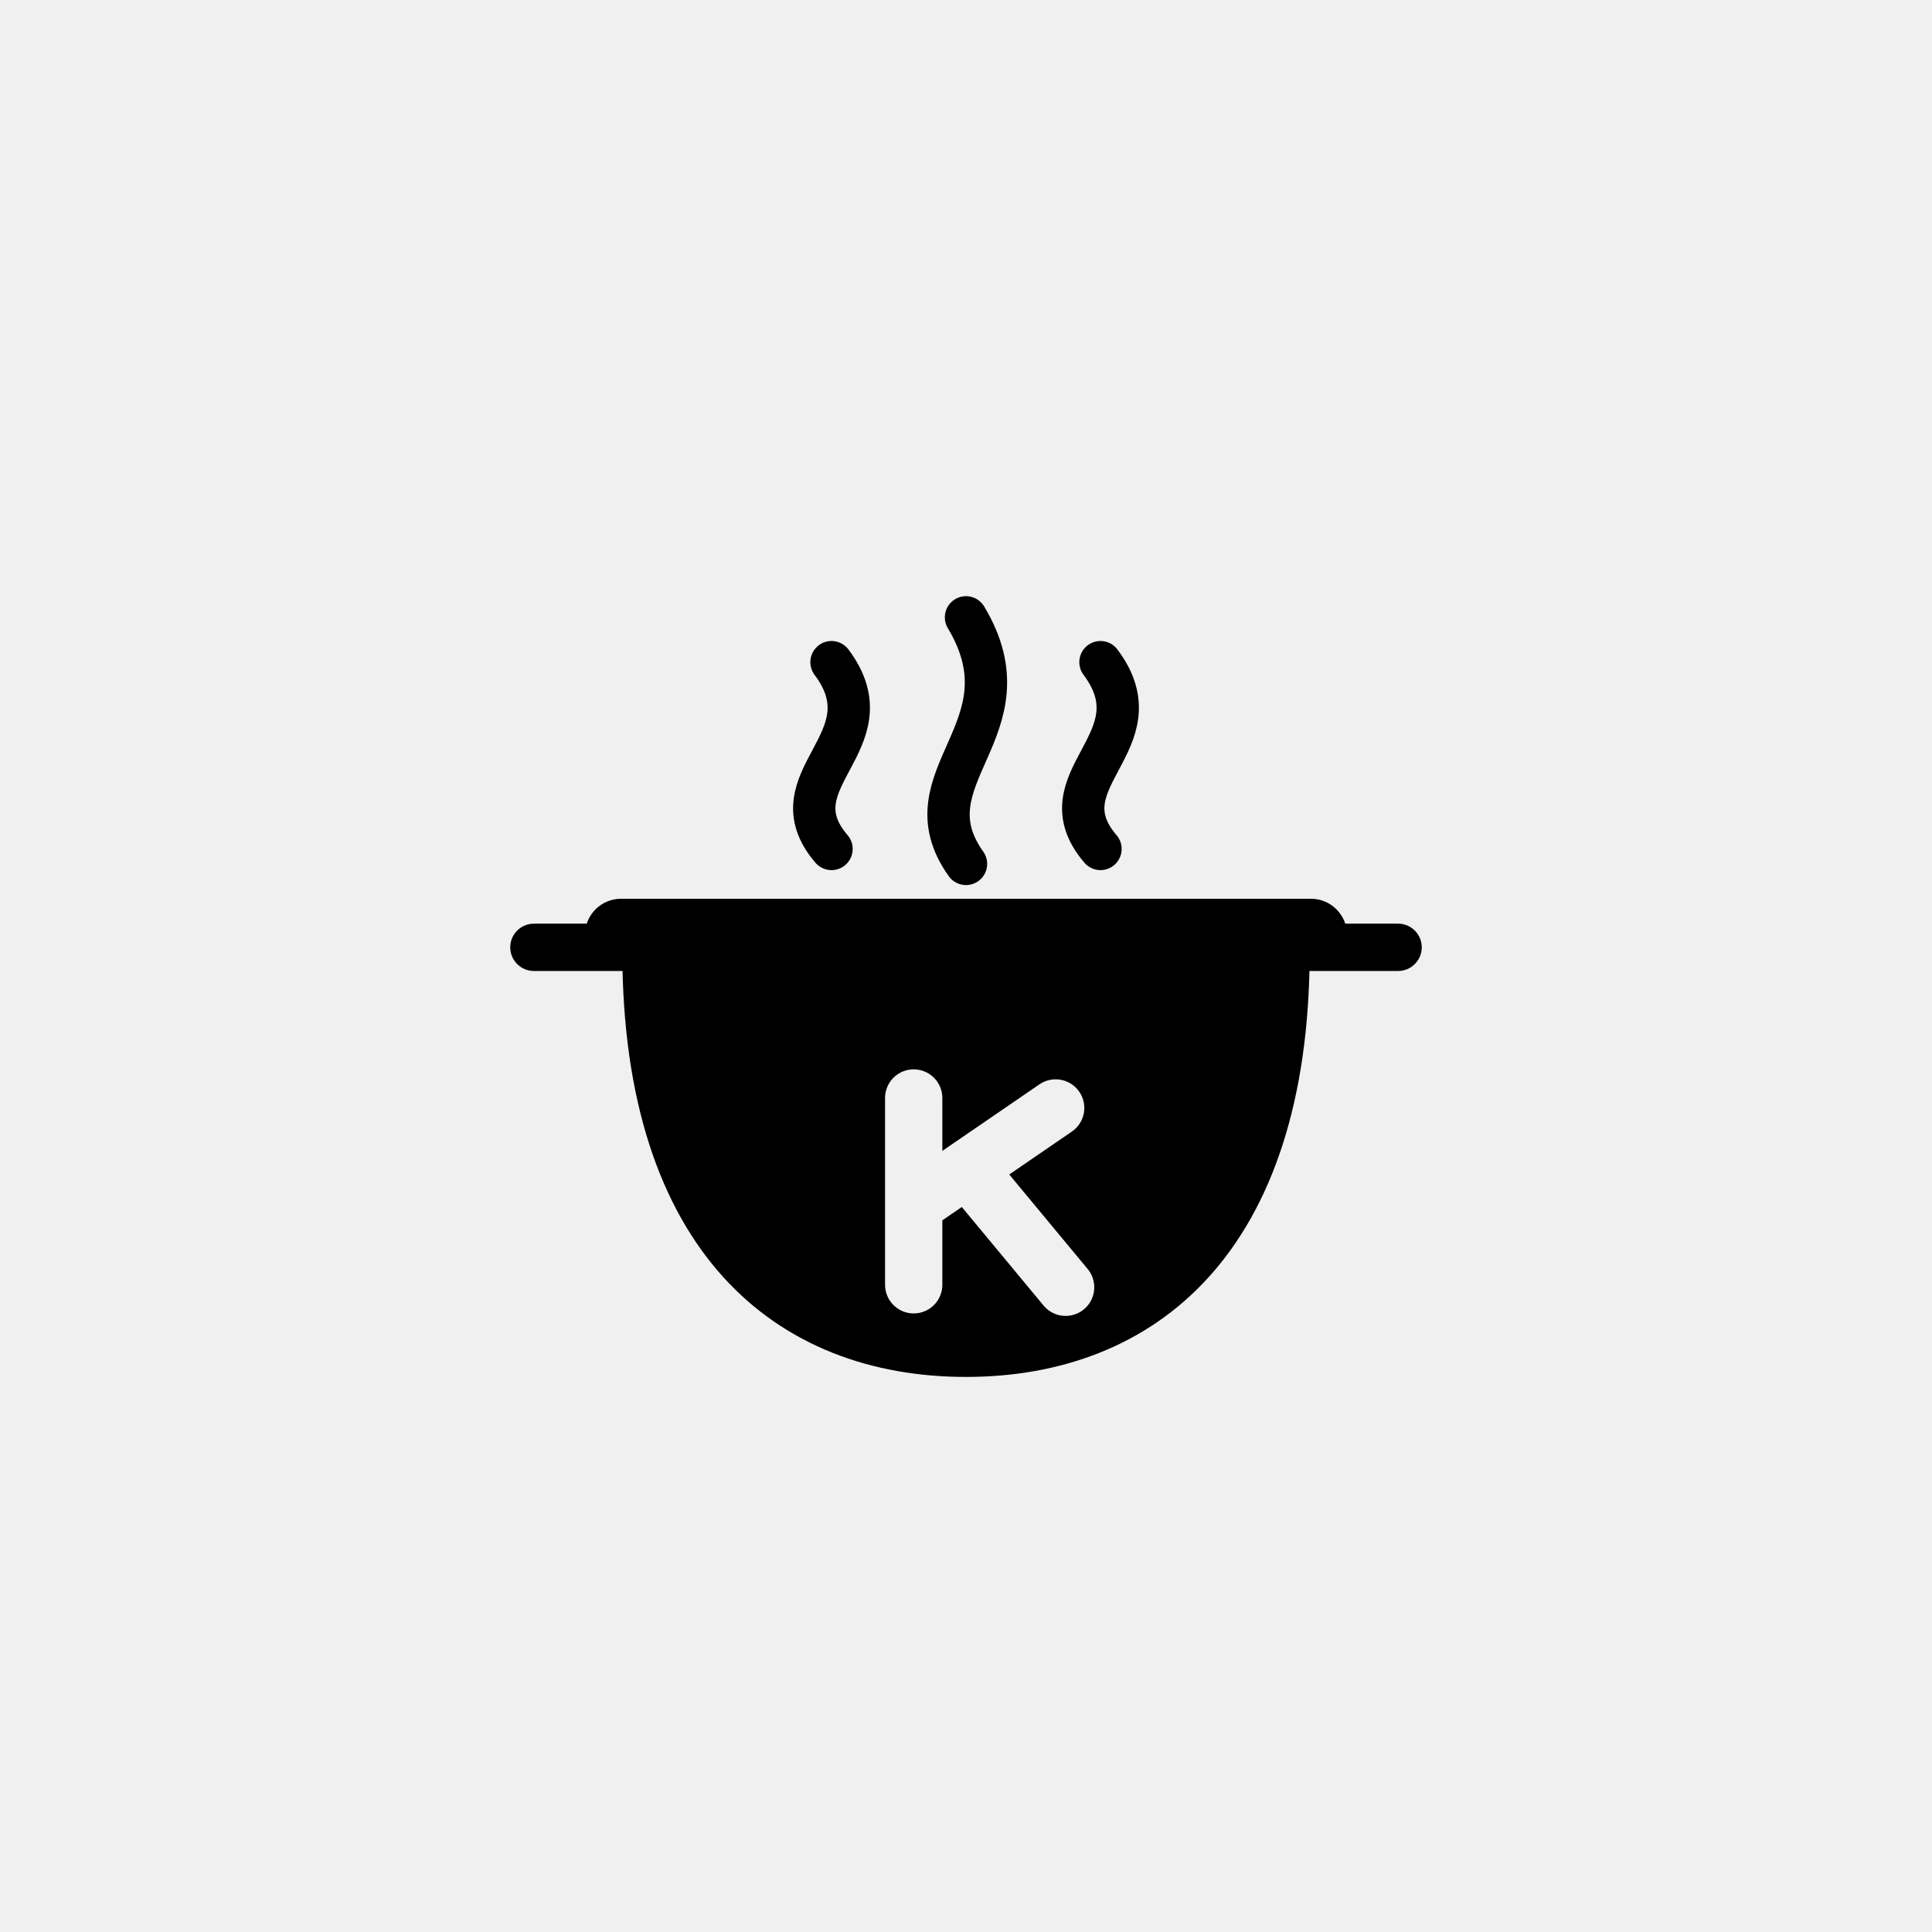
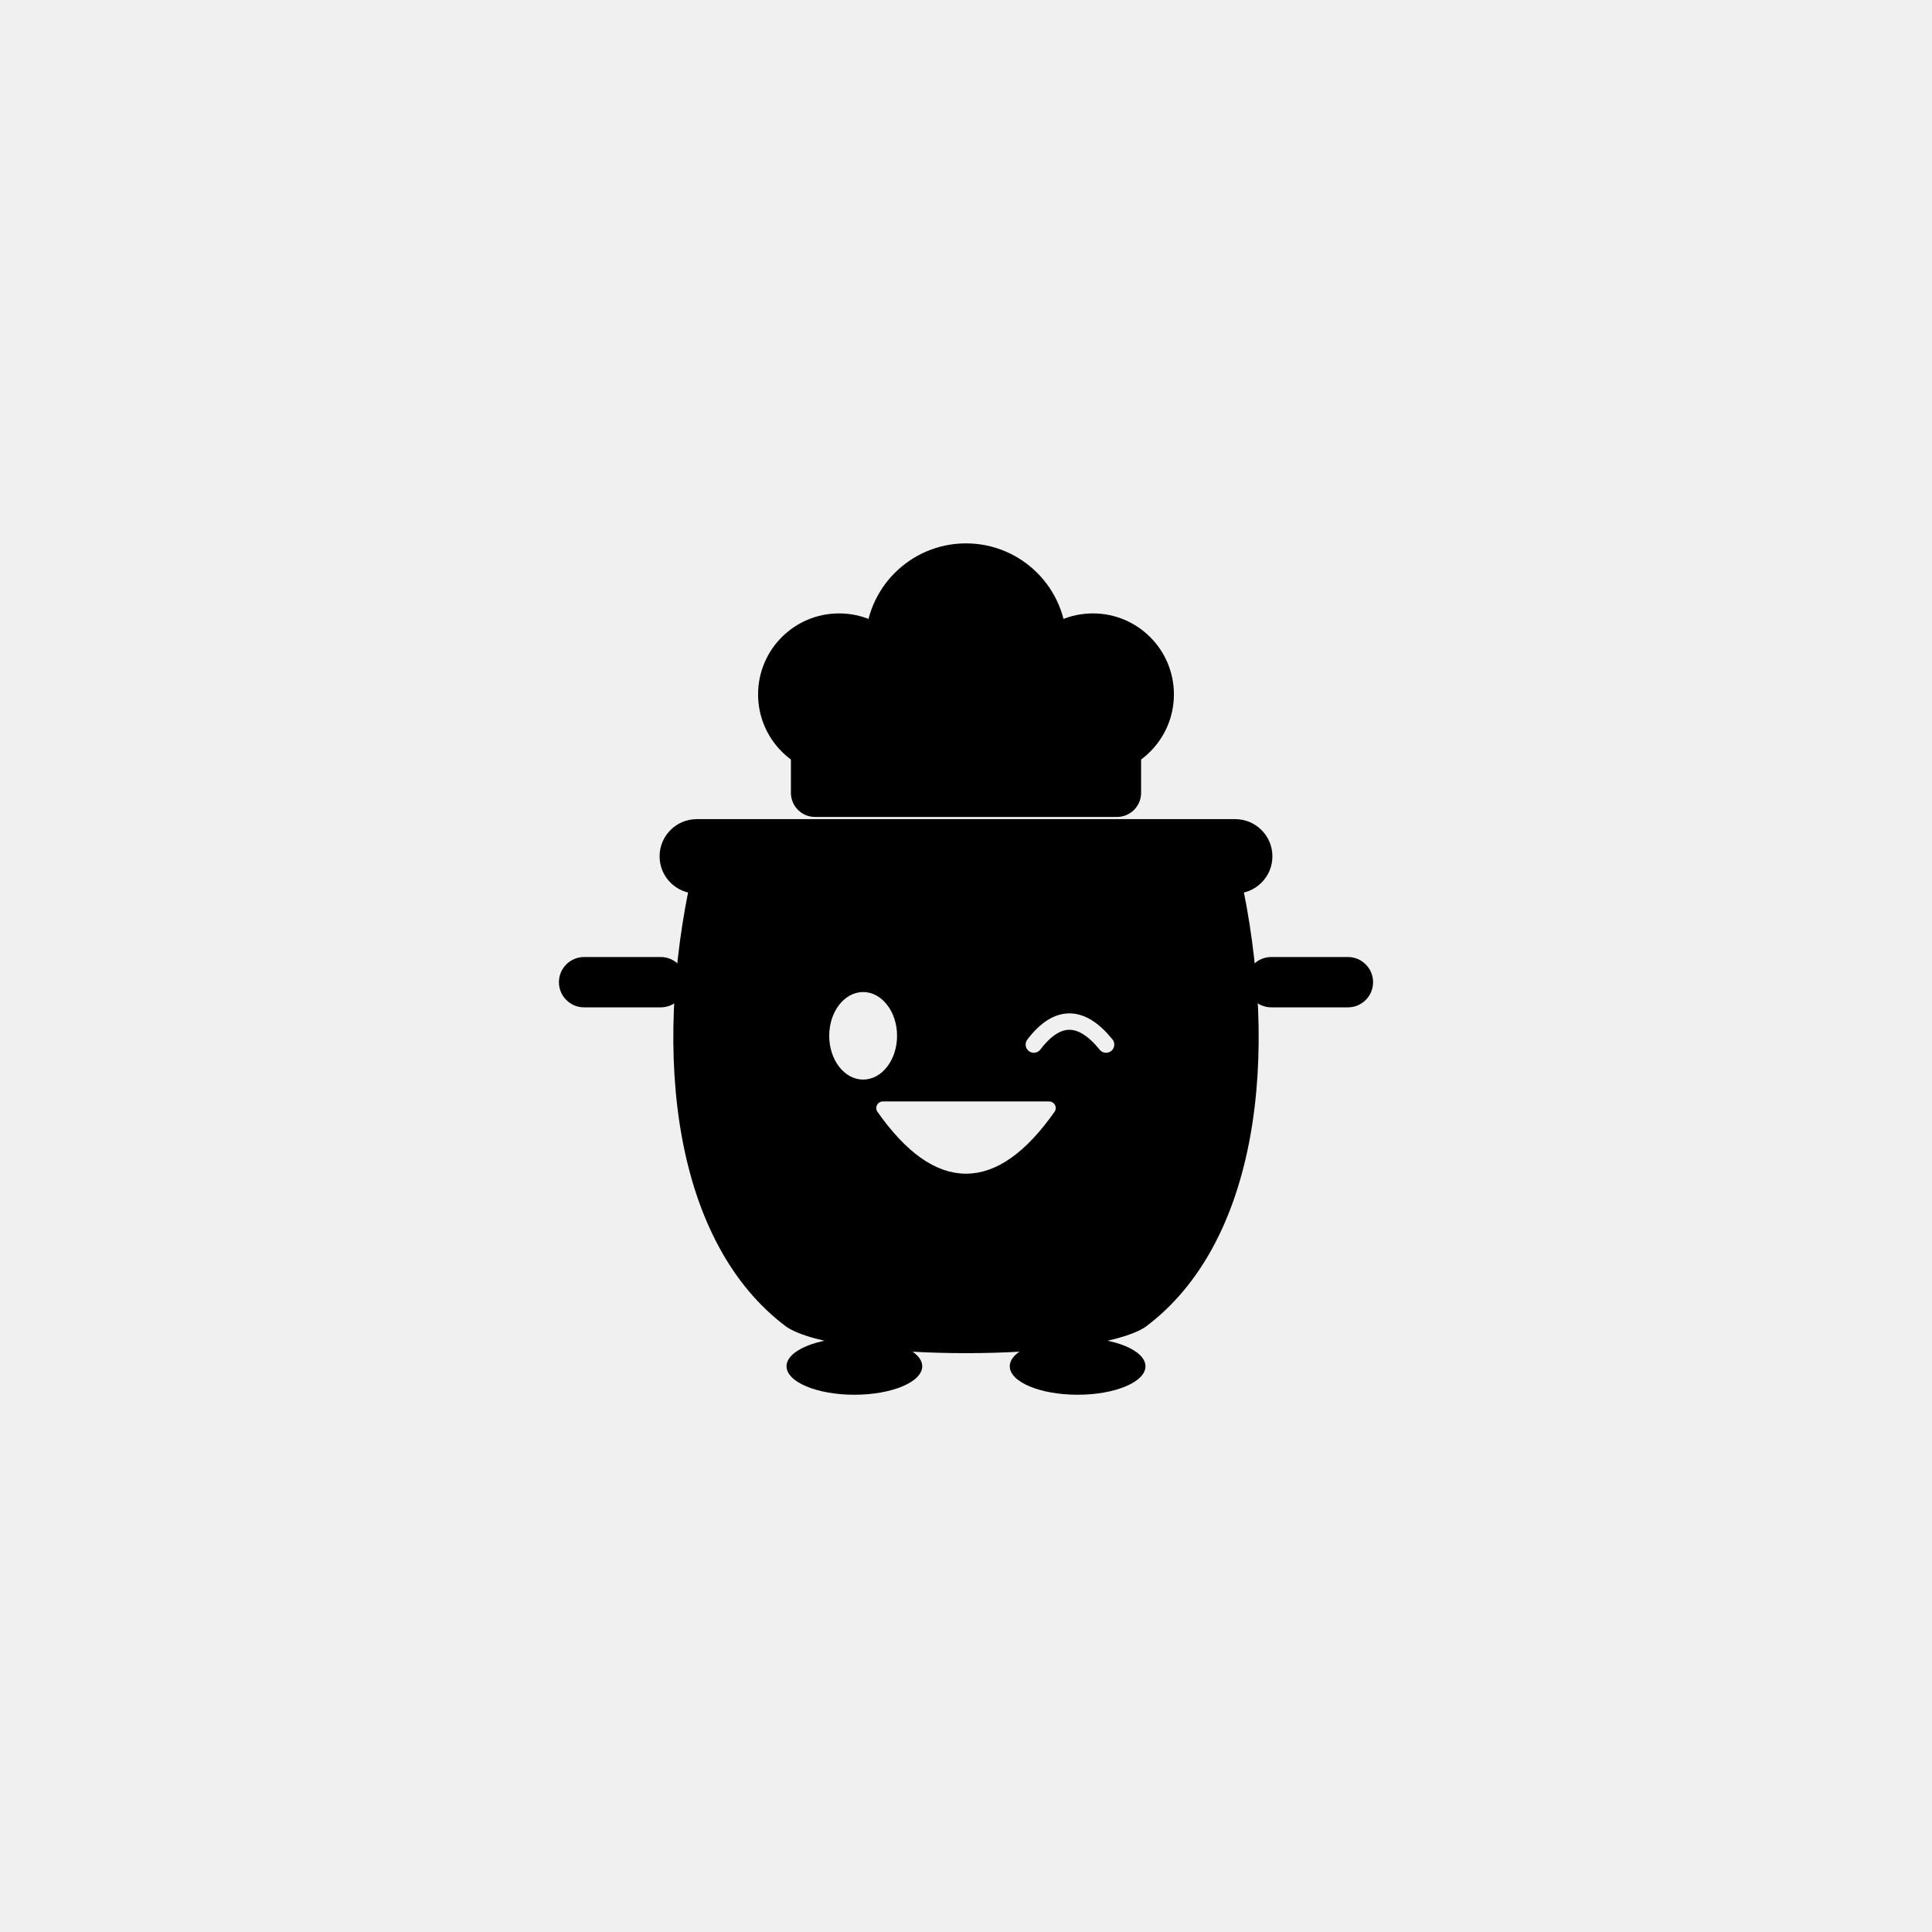
<svg xmlns="http://www.w3.org/2000/svg" viewBox="0 0 1024 1024" width="1024" height="1024">
-   <defs />
-   <g transform="translate(174.08 174.08) scale(0.66)">
+   <g transform="translate(215.04 218.4) scale(0.58)">
    <mask id="m">
      <rect width="1024" height="1024" fill="#000" />
-       <g fill="#fff" stroke="#fff">
-         <g fill="none" stroke="#fff" stroke-width="34" stroke-linecap="round">
-           <path d="M404 418 C356 362 452 332 404 268" />
-           <path d="M512 430 C462 360 566 322 512 232" />
-           <path d="M620 418 C572 362 668 332 620 268" />
+       <g>
+         <rect x="140" y="498" width="116" height="46" rx="23" fill="#fff" />
+         <rect x="768" y="498" width="116" height="46" rx="23" fill="#fff" />
+         <ellipse cx="410" cy="872" rx="62" ry="26" fill="#fff" />
+         <ellipse cx="614" cy="872" rx="62" ry="26" fill="#fff" />
+         <rect x="232" y="372" width="560" height="68" rx="34" fill="#fff" />
+         <path d="M262 420 H762 C800 590 778 760 676 836 C628 868 396 868 348 836 C246 760 224 590 262 420 Z" fill="#fff" />
+         <g fill="#fff">
+           <circle cx="396" cy="258" r="74" />
+           <circle cx="512" cy="212" r="92" />
+           <circle cx="628" cy="258" r="74" />
+           <rect x="352" y="262" width="320" height="108" rx="22" />
        </g>
-         <rect x="146" y="478" width="104" height="38" rx="19" stroke="none" />
-         <rect x="774" y="478" width="104" height="38" rx="19" stroke="none" />
-         <path d="M236 500 H788 C788 742 664 842 512 842 C360 842 236 742 236 500 Z" stroke="none" />
-         <rect x="206" y="458" width="612" height="58" rx="29" stroke="none" />
      </g>
-       <g fill="none" stroke="#000" stroke-width="46" stroke-linecap="round">
-         <path d="M470 618 V768" />
-         <path d="M476 700 L584 626" />
-         <path d="M514 676 L592 770" />
+       <g>
+         <ellipse cx="418" cy="570" rx="31" ry="40" fill="#000" />
+         <path d="M574 578 Q606 536 640 578" fill="none" stroke="#000" stroke-width="15" stroke-linecap="round" />
+         <path d="M436 636 Q512 744 588 636 Z" fill="#000" stroke="#000" stroke-width="12" stroke-linejoin="round" />
      </g>
    </mask>
    <rect width="1024" height="1024" fill="#000" mask="url(#m)" />
  </g>
</svg>
